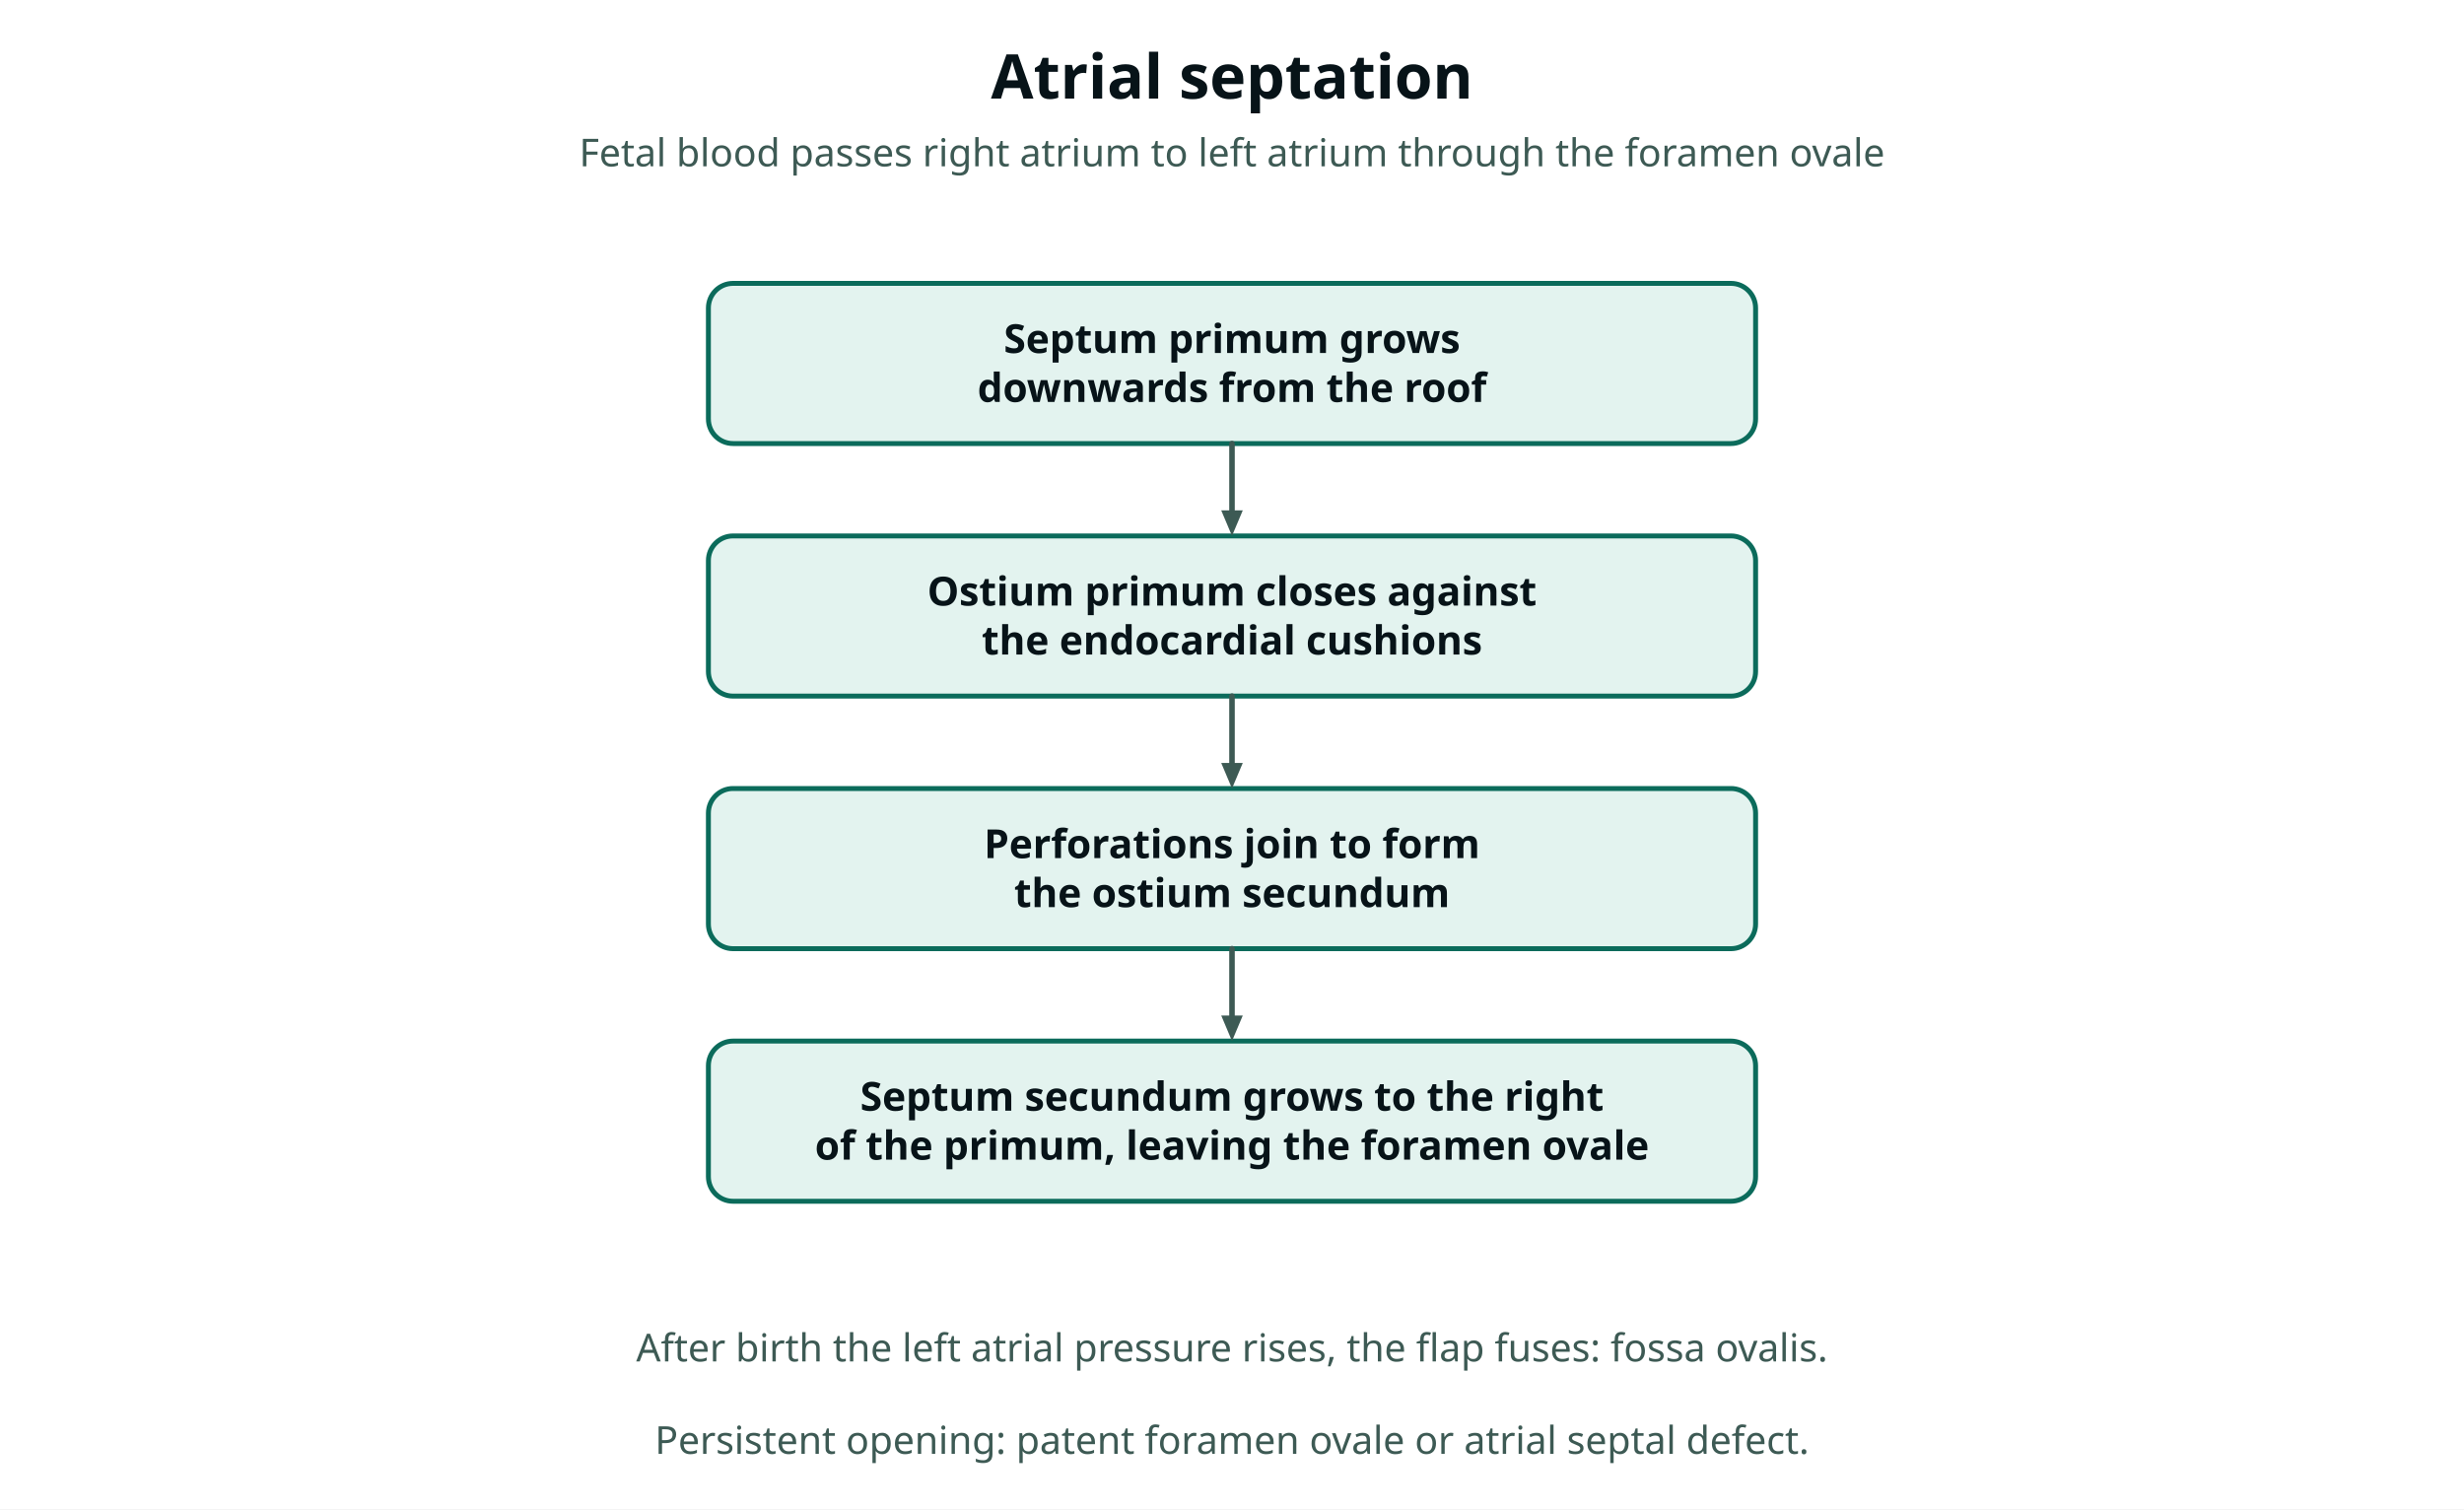
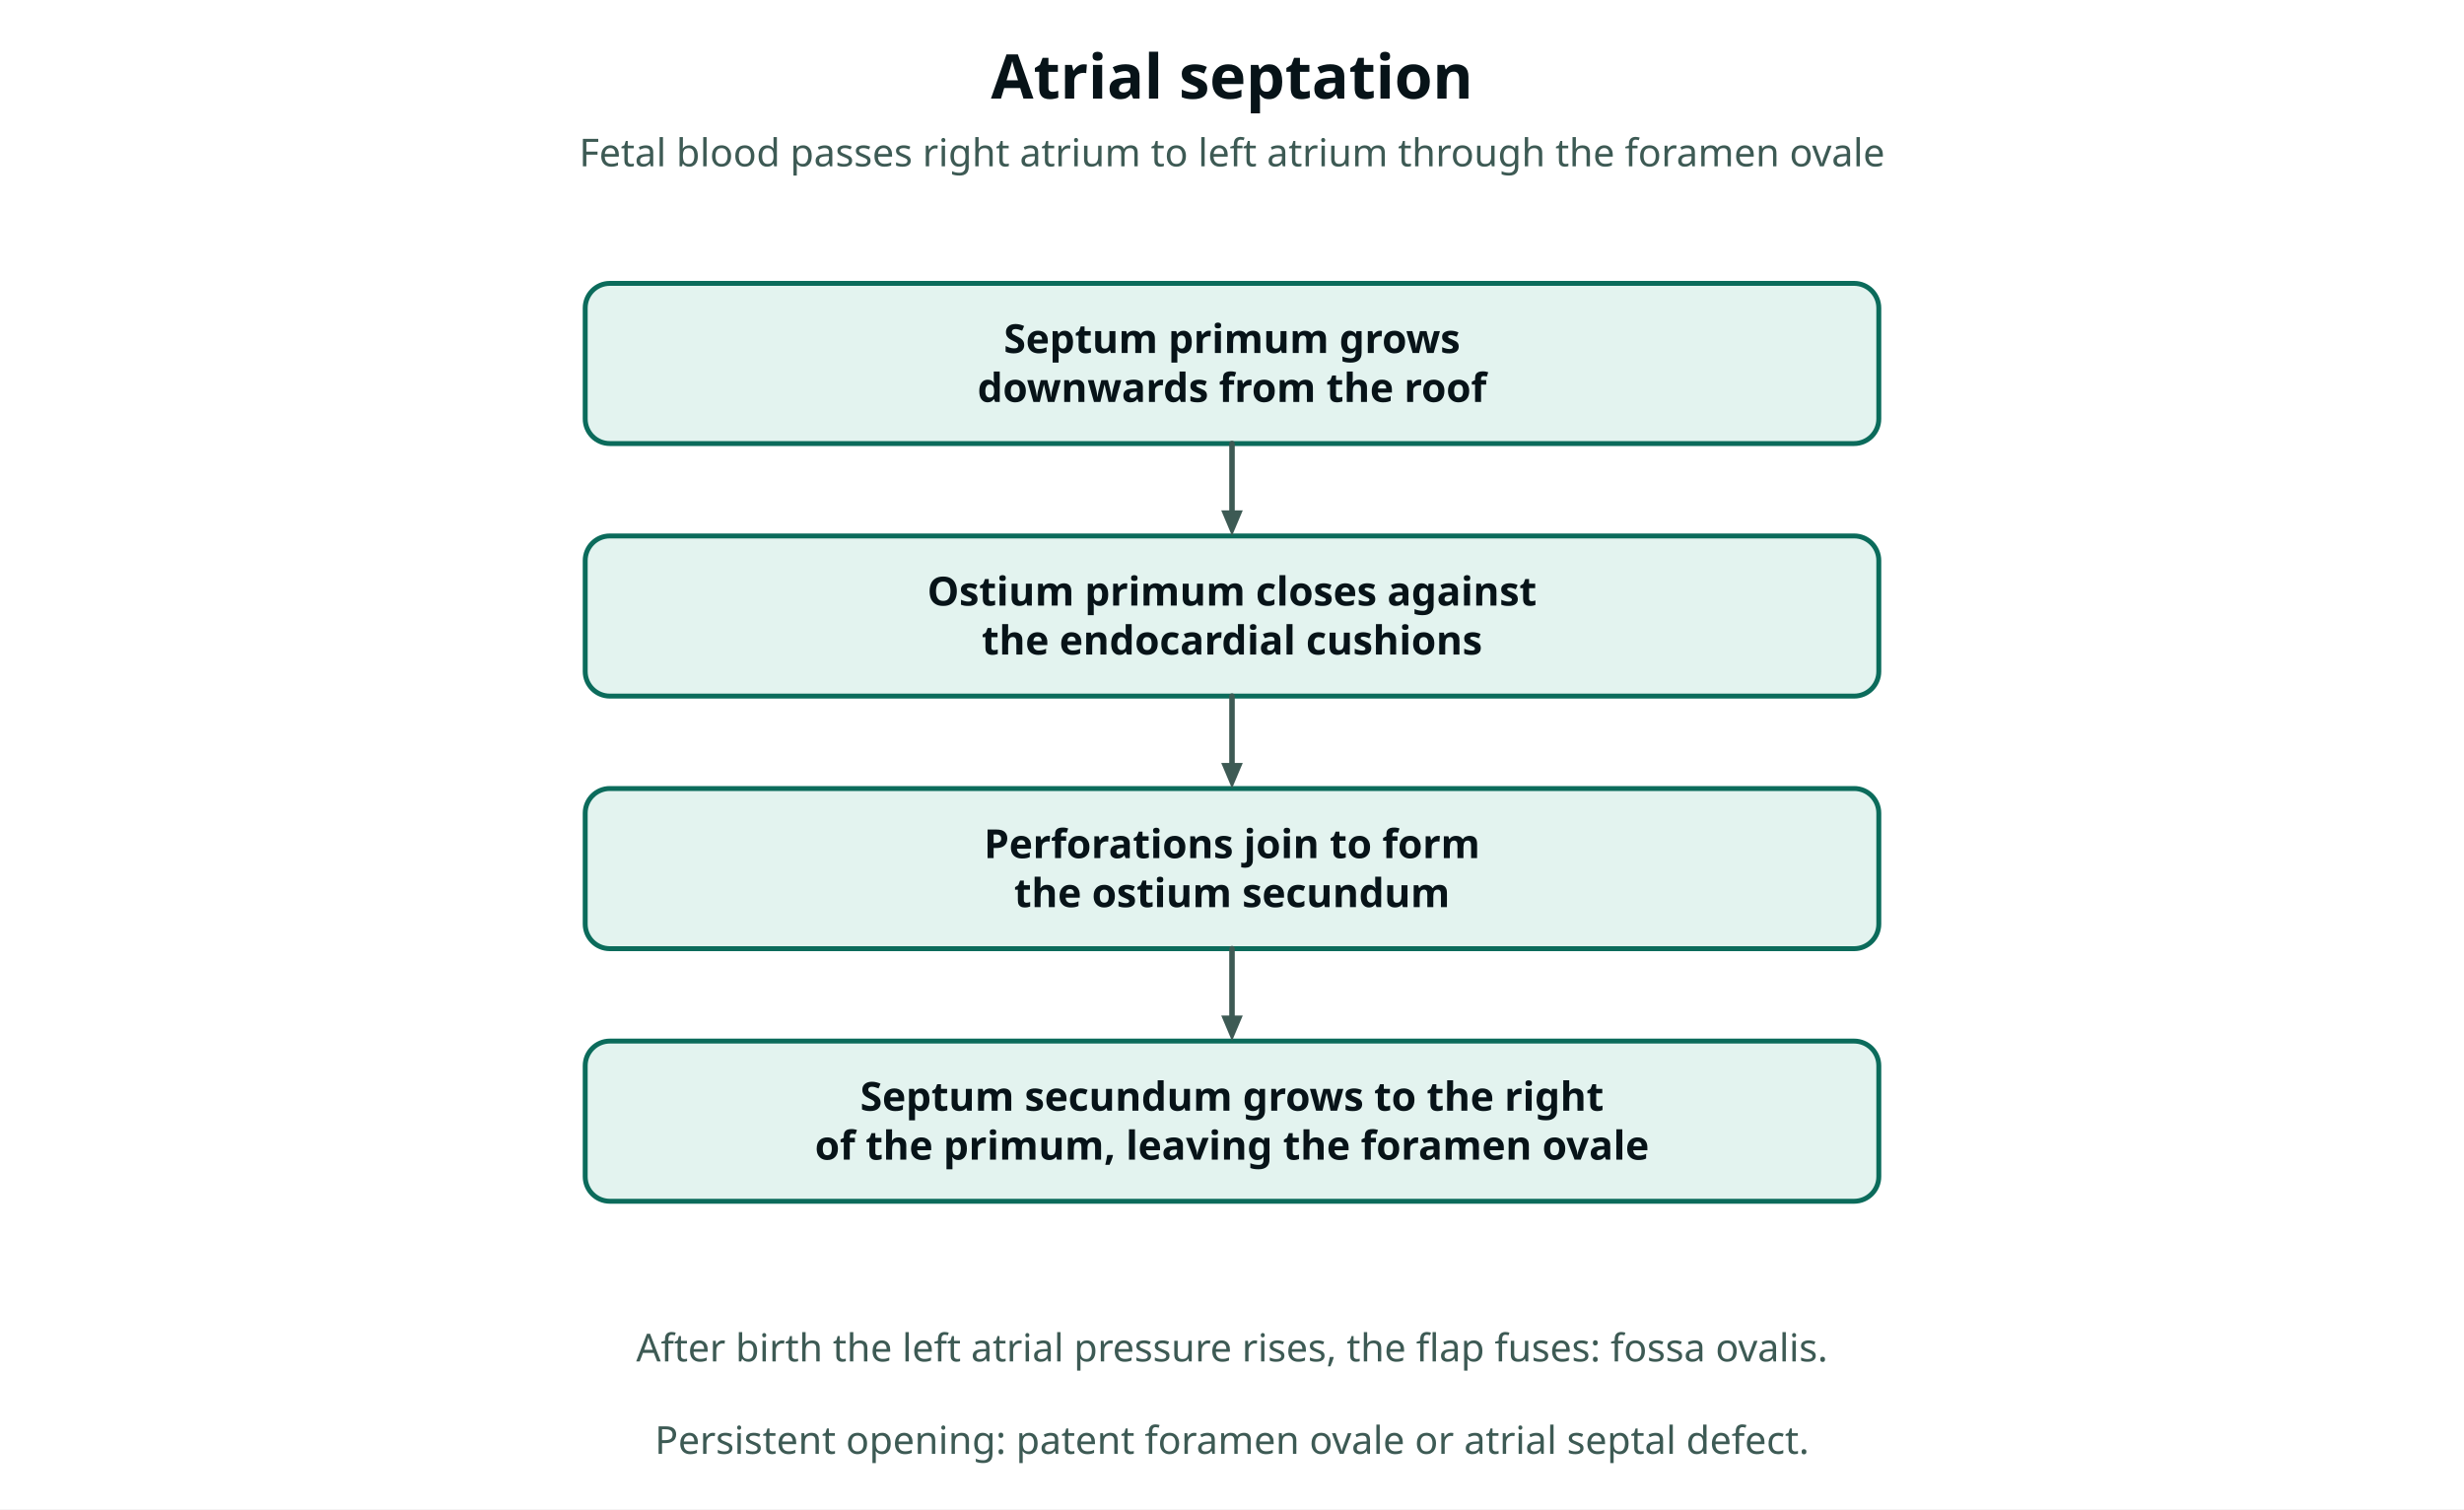
<svg xmlns="http://www.w3.org/2000/svg" viewBox="0 0 800 490" role="img" aria-labelledby="t d">
  <rect width="800" height="490" fill="#FFFFFF" />
  <text x="400.0" y="32.0" font-size="20" font-weight="700" text-anchor="middle" fill="#071318" font-family="system-ui,sans-serif">Atrial septation</text>
  <text x="400.0" y="54.0" font-size="12.5" font-weight="400" text-anchor="middle" fill="#3D5A54" font-family="system-ui,sans-serif">Fetal blood passes right atrium to left atrium through the foramen ovale</text>
-   <rect x="230.0" y="92.0" width="340.0" height="52.0" rx="8" fill="#E3F3EF" stroke="#0B6B5B" stroke-width="1.6" />
+   <rect x="190.0" y="92.0" width="420.0" height="52.0" rx="8" fill="#E3F3EF" stroke="#0B6B5B" stroke-width="1.6" />
  <text x="400.0" y="114.6" font-size="13" font-weight="600" text-anchor="middle" fill="#071318" font-family="system-ui,sans-serif">Septum primum grows</text>
  <text x="400.0" y="130.5" font-size="13" font-weight="600" text-anchor="middle" fill="#071318" font-family="system-ui,sans-serif">downwards from the roof</text>
-   <rect x="230.0" y="174.0" width="340.0" height="52.0" rx="8" fill="#E3F3EF" stroke="#0B6B5B" stroke-width="1.6" />
+   <rect x="190.0" y="174.0" width="420.0" height="52.0" rx="8" fill="#E3F3EF" stroke="#0B6B5B" stroke-width="1.6" />
  <text x="400.0" y="196.6" font-size="13" font-weight="600" text-anchor="middle" fill="#071318" font-family="system-ui,sans-serif">Ostium primum closes against</text>
  <text x="400.0" y="212.5" font-size="13" font-weight="600" text-anchor="middle" fill="#071318" font-family="system-ui,sans-serif">the endocardial cushions</text>
-   <rect x="230.0" y="256.0" width="340.0" height="52.0" rx="8" fill="#E3F3EF" stroke="#0B6B5B" stroke-width="1.6" />
+   <rect x="190.0" y="256.0" width="420.0" height="52.0" rx="8" fill="#E3F3EF" stroke="#0B6B5B" stroke-width="1.6" />
  <text x="400.0" y="278.6" font-size="13" font-weight="600" text-anchor="middle" fill="#071318" font-family="system-ui,sans-serif">Perforations join to form</text>
  <text x="400.0" y="294.5" font-size="13" font-weight="600" text-anchor="middle" fill="#071318" font-family="system-ui,sans-serif">the ostium secundum</text>
-   <rect x="230.0" y="338.0" width="340.0" height="52.0" rx="8" fill="#E3F3EF" stroke="#0B6B5B" stroke-width="1.6" />
+   <rect x="190.0" y="338.0" width="420.0" height="52.0" rx="8" fill="#E3F3EF" stroke="#0B6B5B" stroke-width="1.6" />
  <text x="400.0" y="360.6" font-size="13" font-weight="600" text-anchor="middle" fill="#071318" font-family="system-ui,sans-serif">Septum secundum grows to the right</text>
  <text x="400.0" y="376.5" font-size="13" font-weight="600" text-anchor="middle" fill="#071318" font-family="system-ui,sans-serif">of the primum, leaving the foramen ovale</text>
  <line x1="400.0" y1="144.0" x2="400.0" y2="166.8" stroke="#3D5A54" stroke-width="1.8" stroke-linecap="round" />
  <path d="M400.0 174.0 L396.5 165.7 L403.5 165.7 Z" fill="#3D5A54" />
  <line x1="400.0" y1="226.0" x2="400.0" y2="248.8" stroke="#3D5A54" stroke-width="1.8" stroke-linecap="round" />
  <path d="M400.0 256.0 L396.5 247.7 L403.5 247.7 Z" fill="#3D5A54" />
  <line x1="400.0" y1="308.0" x2="400.0" y2="330.8" stroke="#3D5A54" stroke-width="1.8" stroke-linecap="round" />
  <path d="M400.0 338.0 L396.5 329.7 L403.5 329.7 Z" fill="#3D5A54" />
  <text x="400.0" y="442.0" font-size="12.5" font-weight="500" text-anchor="middle" fill="#3D5A54" font-family="system-ui,sans-serif">After birth the left atrial pressure rises, the flap fuses: fossa ovalis.</text>
  <text x="400.0" y="472.0" font-size="12.5" font-weight="500" text-anchor="middle" fill="#3D5A54" font-family="system-ui,sans-serif">Persistent opening: patent foramen ovale or atrial septal defect.</text>
</svg>
